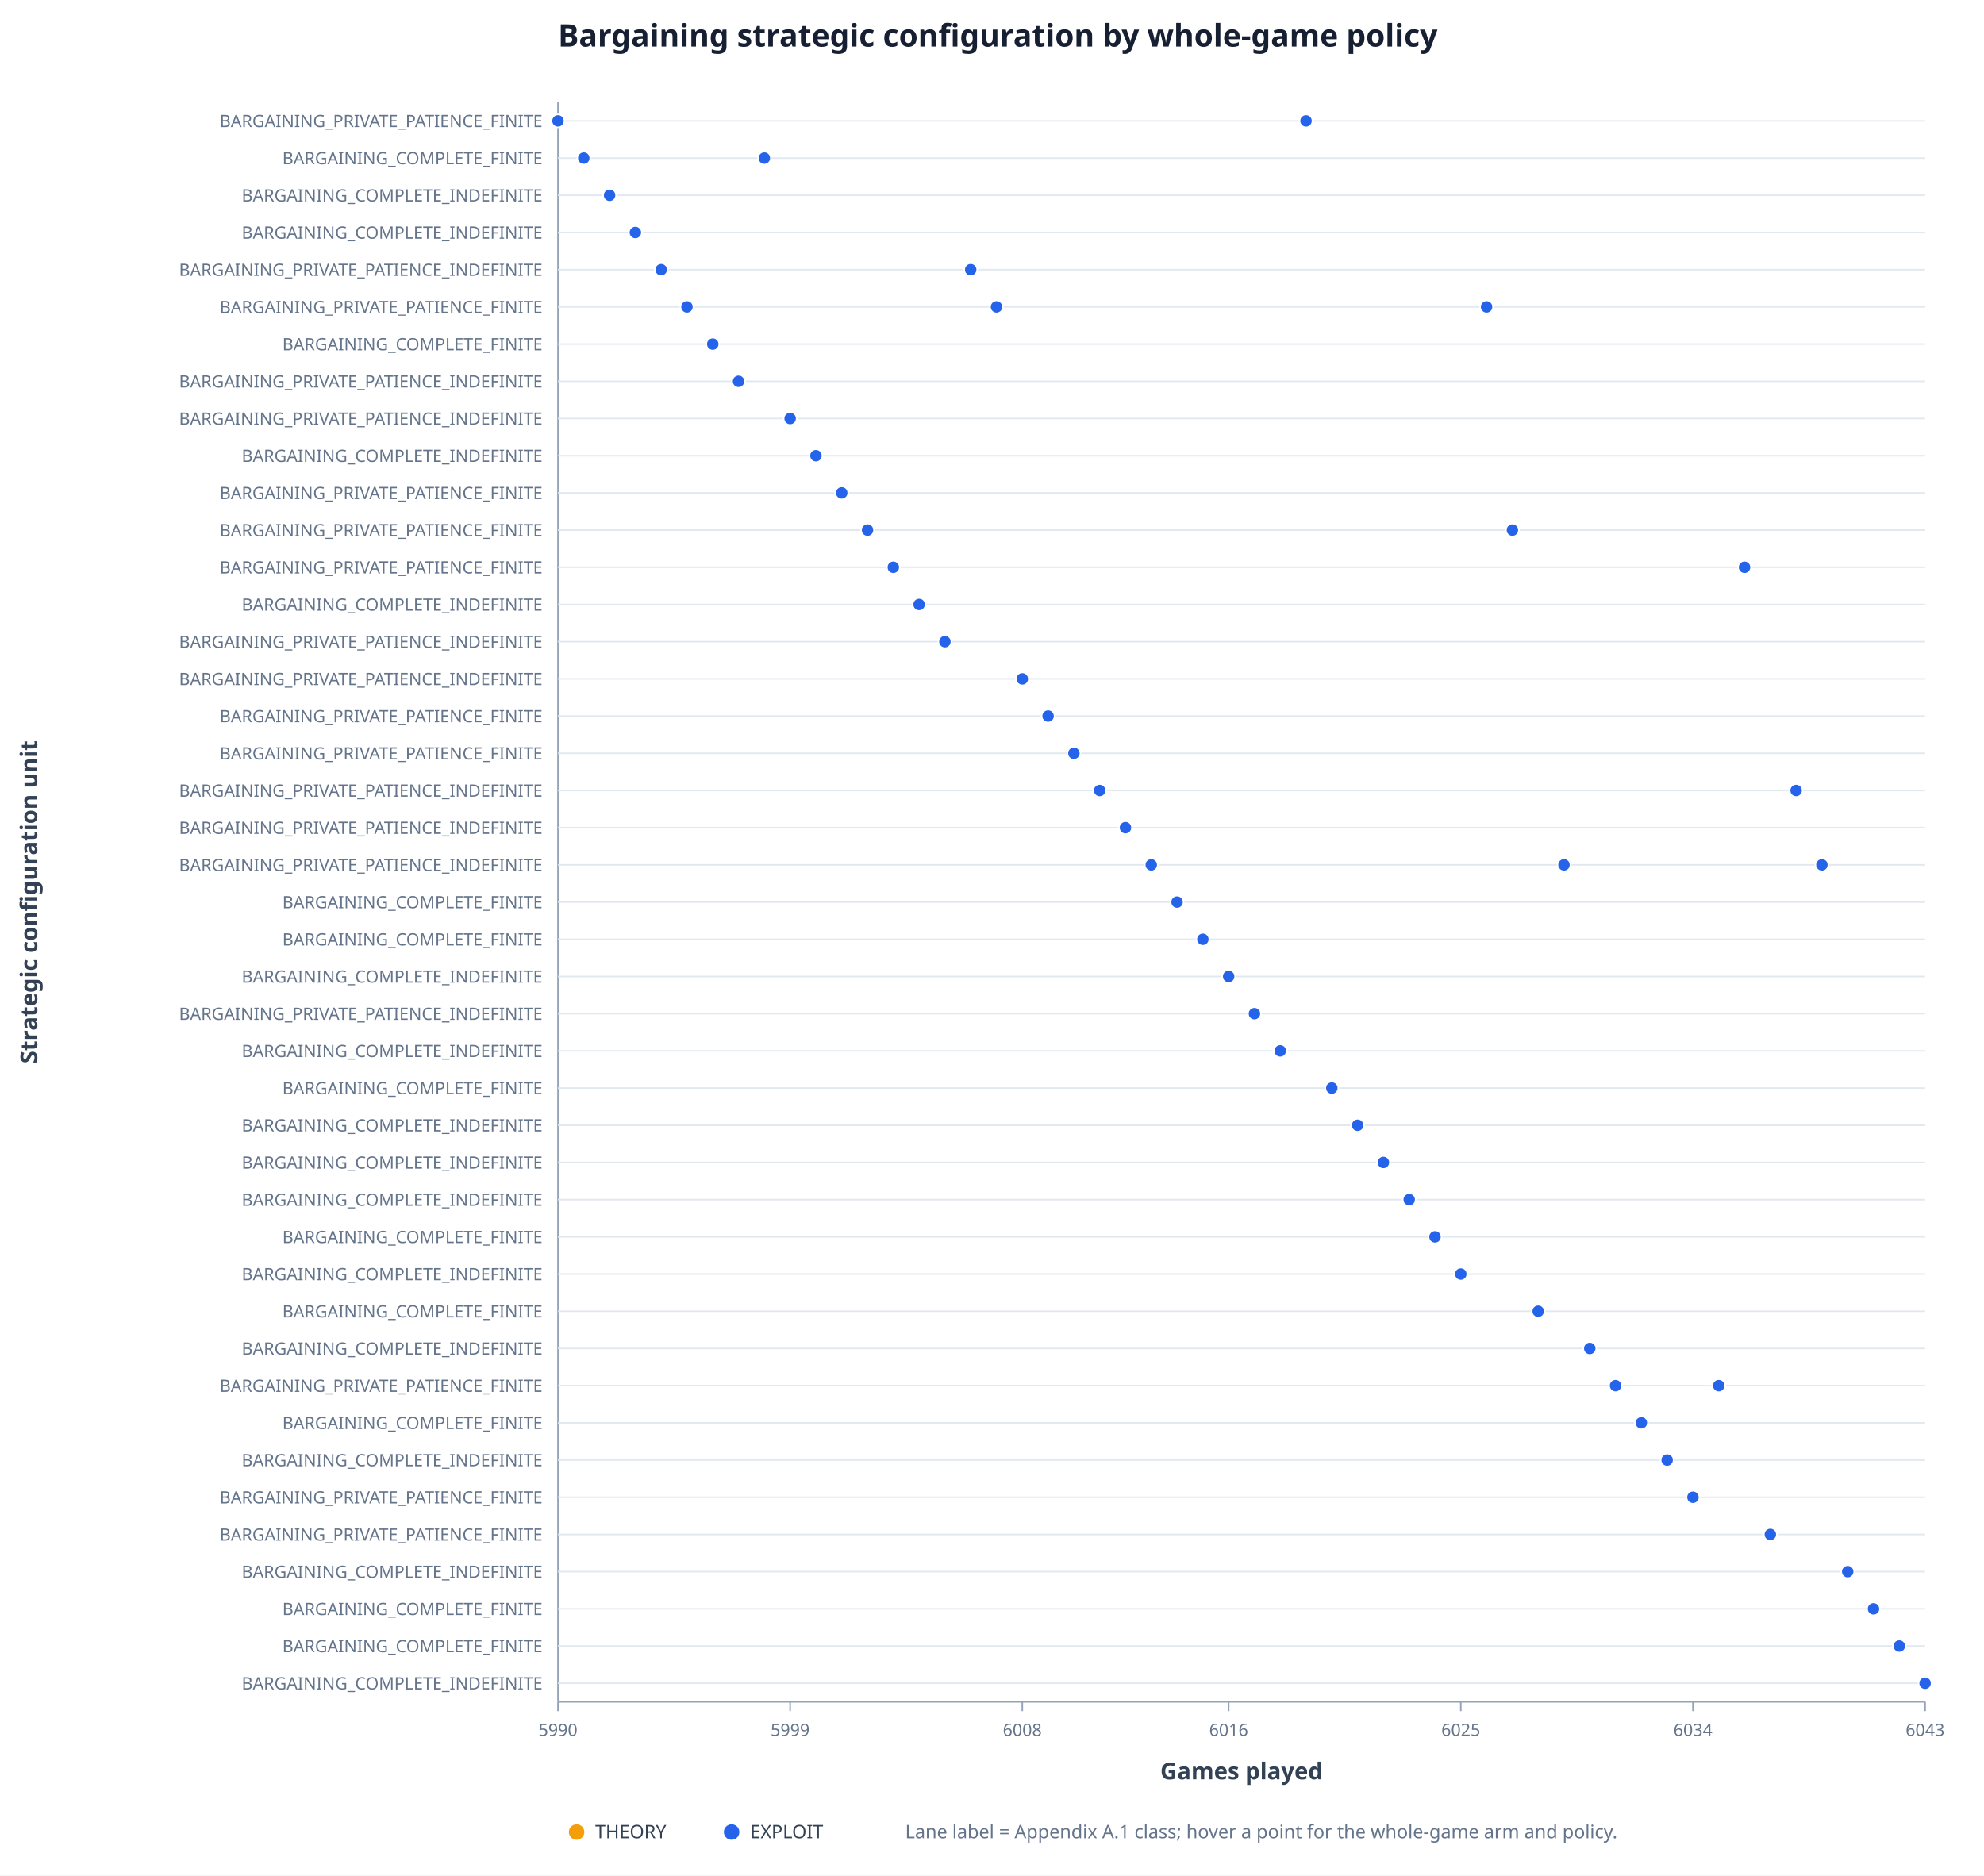
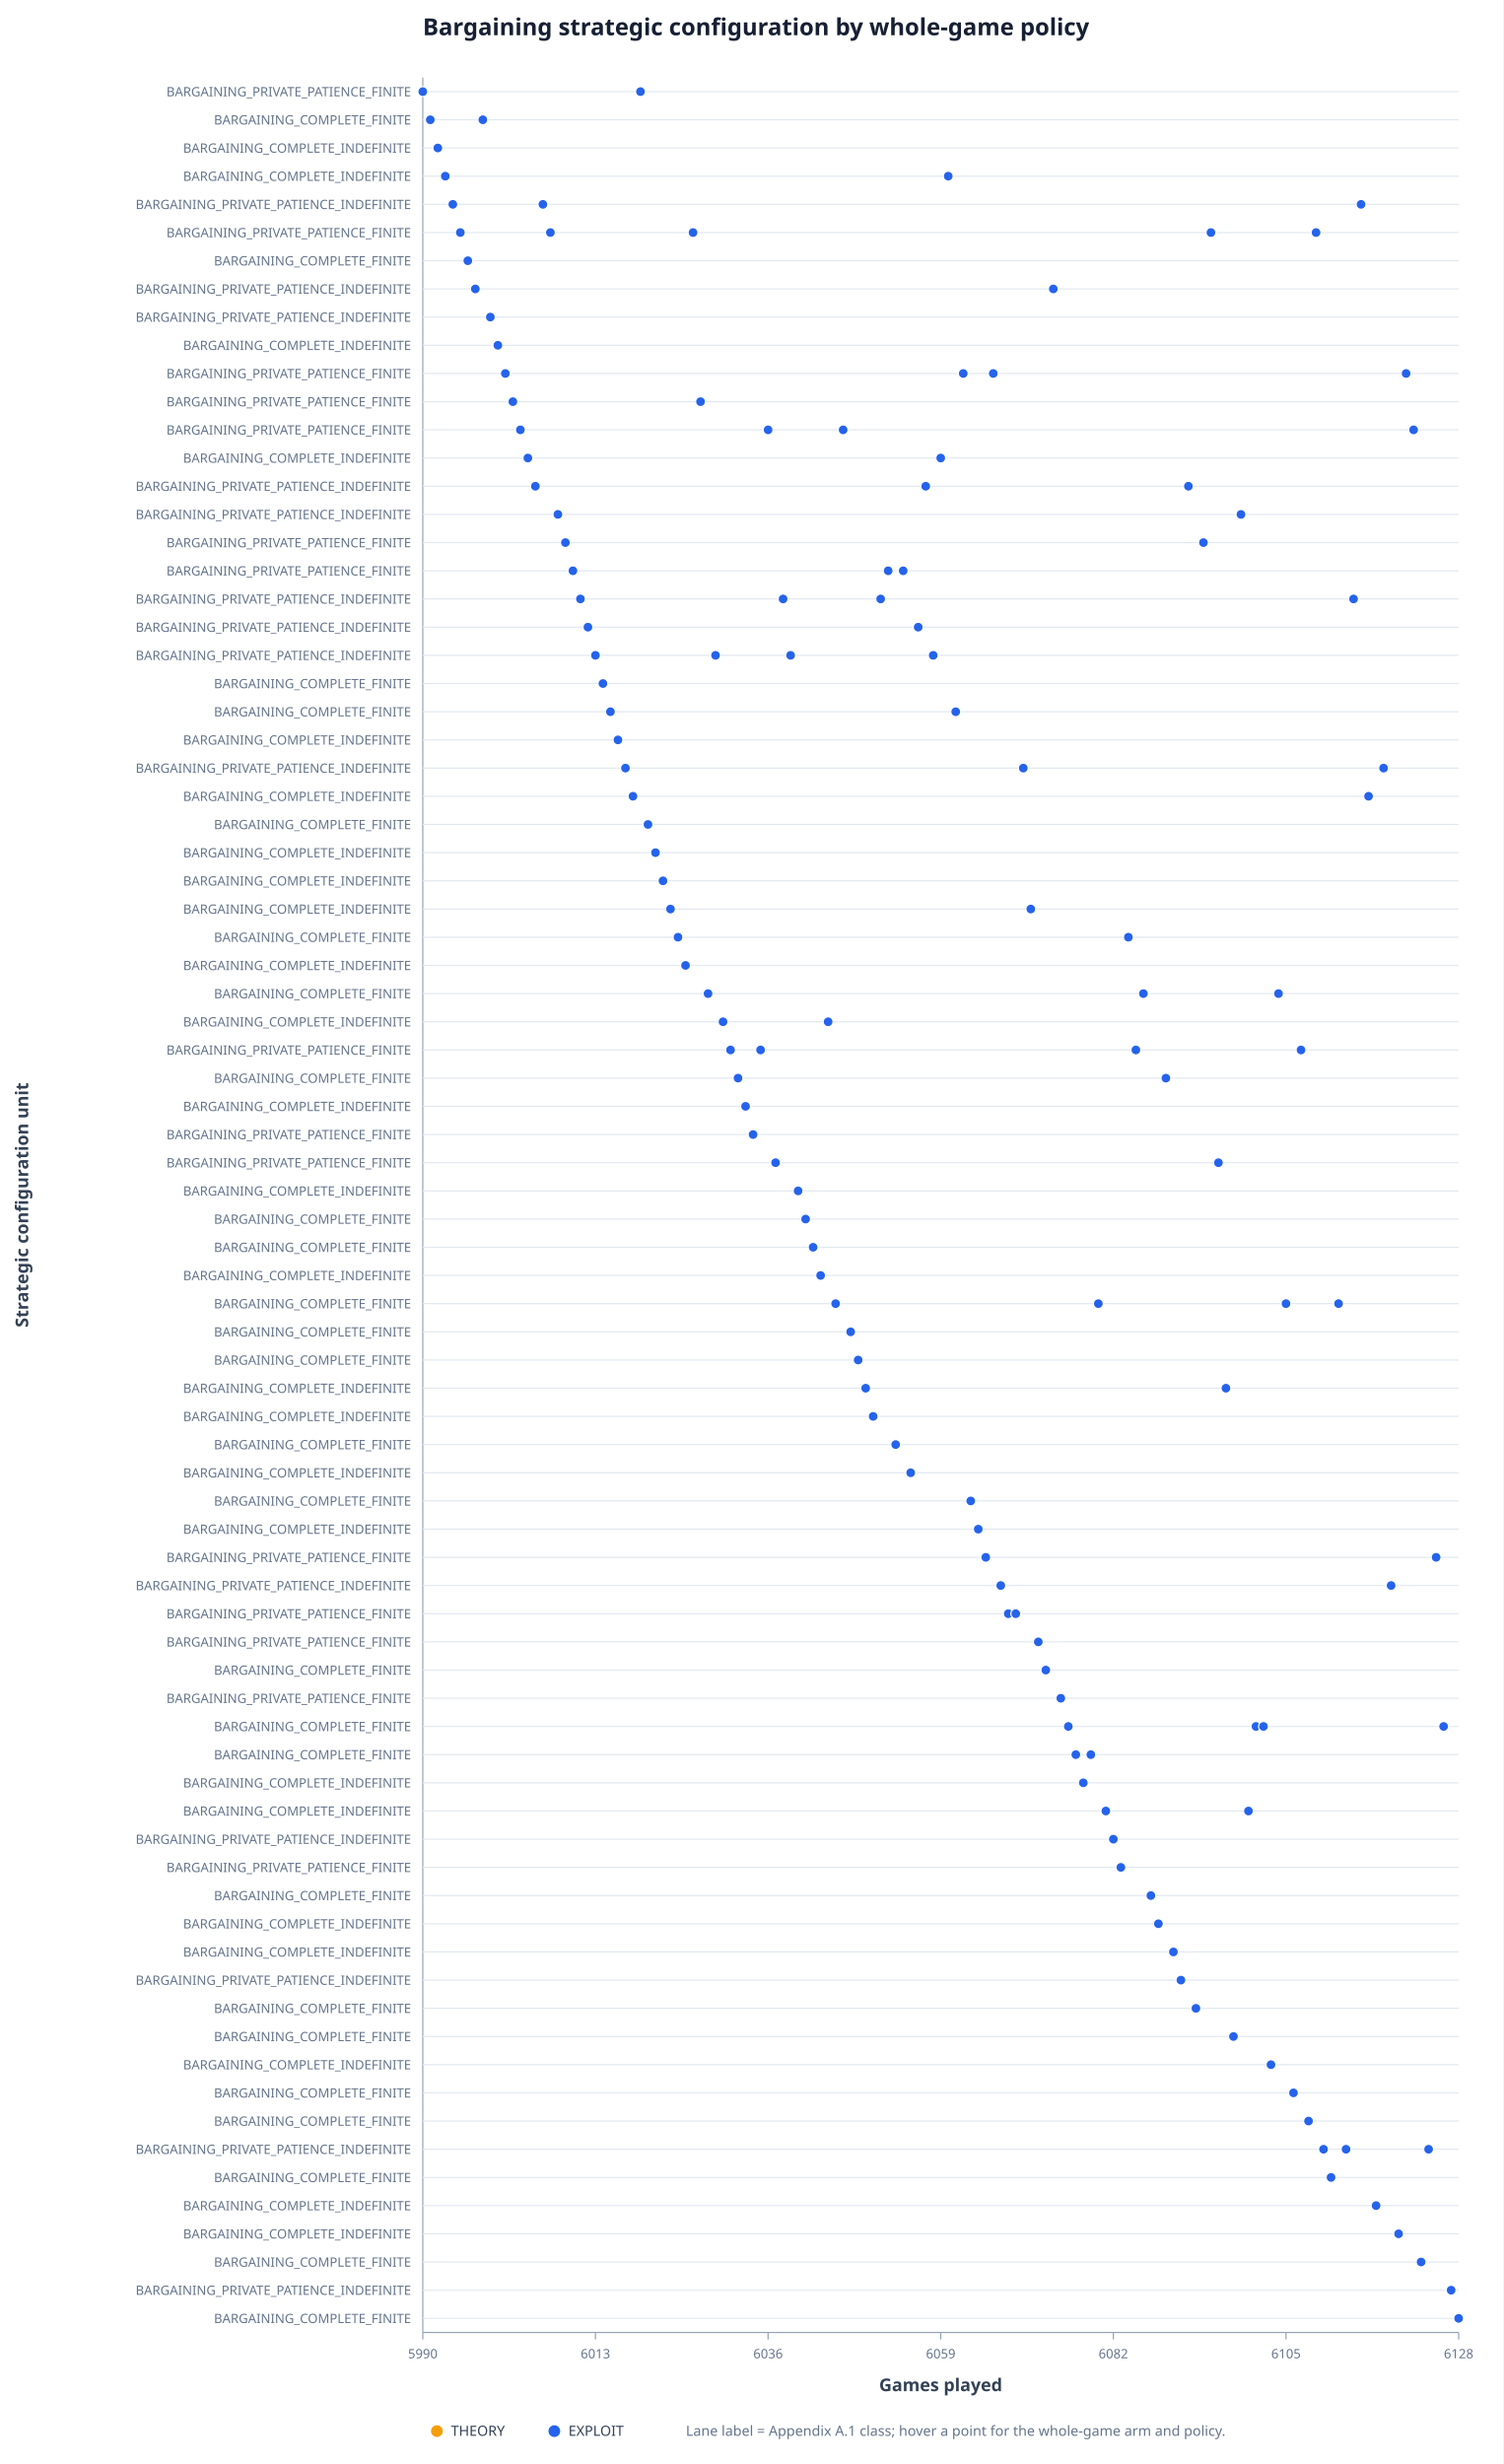
- <svg xmlns="http://www.w3.org/2000/svg" width="1280" height="1210" viewBox="0 0 1280 1210" role="img">
-   <rect width="1280" height="1210" fill="white" />
+ <svg xmlns="http://www.w3.org/2000/svg" width="1280" height="2098" viewBox="0 0 1280 2098" role="img">
+   <rect width="1280" height="2098" fill="white" />
  <text x="360.0" y="30" font-family="system-ui,sans-serif" font-size="20" font-weight="700" fill="#172033">Bargaining strategic configuration by whole-game policy</text>
-   <line x1="360.0" y1="1098.0" x2="1242.0" y2="1098.0" stroke="#94a3b8" />
-   <line x1="360.0" y1="66.0" x2="360.0" y2="1098.0" stroke="#94a3b8" />
-   <text x="801.0" y="1148" text-anchor="middle" font-family="system-ui,sans-serif" font-size="15" font-weight="650" fill="#334155">Games played</text>
-   <text x="24" y="582.0" transform="rotate(-90 24 582.0)" text-anchor="middle" font-family="system-ui,sans-serif" font-size="15" font-weight="650" fill="#334155">Strategic configuration unit</text>
+   <line x1="360.0" y1="1986.0" x2="1242.0" y2="1986.0" stroke="#94a3b8" />
+   <line x1="360.0" y1="66.0" x2="360.0" y2="1986.0" stroke="#94a3b8" />
+   <text x="801.0" y="2036" text-anchor="middle" font-family="system-ui,sans-serif" font-size="15" font-weight="650" fill="#334155">Games played</text>
+   <text x="24" y="1026.0" transform="rotate(-90 24 1026.0)" text-anchor="middle" font-family="system-ui,sans-serif" font-size="15" font-weight="650" fill="#334155">Strategic configuration unit</text>
  <line x1="360.0" y1="78.00" x2="1242.0" y2="78.00" stroke="#e2e8f0" />
  <text x="350.0" y="82.00" text-anchor="end" font-family="system-ui,sans-serif" font-size="11" fill="#64748b">BARGAINING_PRIVATE_PATIENCE_FINITE</text>
  <line x1="360.0" y1="102.00" x2="1242.0" y2="102.00" stroke="#e2e8f0" />
  <text x="350.0" y="106.00" text-anchor="end" font-family="system-ui,sans-serif" font-size="11" fill="#64748b">BARGAINING_COMPLETE_FINITE</text>
  <line x1="360.0" y1="126.00" x2="1242.0" y2="126.00" stroke="#e2e8f0" />
  <text x="350.0" y="130.00" text-anchor="end" font-family="system-ui,sans-serif" font-size="11" fill="#64748b">BARGAINING_COMPLETE_INDEFINITE</text>
  <line x1="360.0" y1="150.00" x2="1242.0" y2="150.00" stroke="#e2e8f0" />
  <text x="350.0" y="154.00" text-anchor="end" font-family="system-ui,sans-serif" font-size="11" fill="#64748b">BARGAINING_COMPLETE_INDEFINITE</text>
  <line x1="360.0" y1="174.00" x2="1242.0" y2="174.00" stroke="#e2e8f0" />
  <text x="350.0" y="178.00" text-anchor="end" font-family="system-ui,sans-serif" font-size="11" fill="#64748b">BARGAINING_PRIVATE_PATIENCE_INDEFINITE</text>
  <line x1="360.0" y1="198.00" x2="1242.0" y2="198.00" stroke="#e2e8f0" />
  <text x="350.0" y="202.00" text-anchor="end" font-family="system-ui,sans-serif" font-size="11" fill="#64748b">BARGAINING_PRIVATE_PATIENCE_FINITE</text>
  <line x1="360.0" y1="222.00" x2="1242.0" y2="222.00" stroke="#e2e8f0" />
  <text x="350.0" y="226.00" text-anchor="end" font-family="system-ui,sans-serif" font-size="11" fill="#64748b">BARGAINING_COMPLETE_FINITE</text>
  <line x1="360.0" y1="246.00" x2="1242.0" y2="246.00" stroke="#e2e8f0" />
  <text x="350.0" y="250.00" text-anchor="end" font-family="system-ui,sans-serif" font-size="11" fill="#64748b">BARGAINING_PRIVATE_PATIENCE_INDEFINITE</text>
  <line x1="360.0" y1="270.00" x2="1242.0" y2="270.00" stroke="#e2e8f0" />
  <text x="350.0" y="274.00" text-anchor="end" font-family="system-ui,sans-serif" font-size="11" fill="#64748b">BARGAINING_PRIVATE_PATIENCE_INDEFINITE</text>
  <line x1="360.0" y1="294.00" x2="1242.0" y2="294.00" stroke="#e2e8f0" />
  <text x="350.0" y="298.00" text-anchor="end" font-family="system-ui,sans-serif" font-size="11" fill="#64748b">BARGAINING_COMPLETE_INDEFINITE</text>
  <line x1="360.0" y1="318.00" x2="1242.0" y2="318.00" stroke="#e2e8f0" />
  <text x="350.0" y="322.00" text-anchor="end" font-family="system-ui,sans-serif" font-size="11" fill="#64748b">BARGAINING_PRIVATE_PATIENCE_FINITE</text>
  <line x1="360.0" y1="342.00" x2="1242.0" y2="342.00" stroke="#e2e8f0" />
  <text x="350.0" y="346.00" text-anchor="end" font-family="system-ui,sans-serif" font-size="11" fill="#64748b">BARGAINING_PRIVATE_PATIENCE_FINITE</text>
  <line x1="360.0" y1="366.00" x2="1242.0" y2="366.00" stroke="#e2e8f0" />
  <text x="350.0" y="370.00" text-anchor="end" font-family="system-ui,sans-serif" font-size="11" fill="#64748b">BARGAINING_PRIVATE_PATIENCE_FINITE</text>
  <line x1="360.0" y1="390.00" x2="1242.0" y2="390.00" stroke="#e2e8f0" />
  <text x="350.0" y="394.00" text-anchor="end" font-family="system-ui,sans-serif" font-size="11" fill="#64748b">BARGAINING_COMPLETE_INDEFINITE</text>
  <line x1="360.0" y1="414.00" x2="1242.0" y2="414.00" stroke="#e2e8f0" />
  <text x="350.0" y="418.00" text-anchor="end" font-family="system-ui,sans-serif" font-size="11" fill="#64748b">BARGAINING_PRIVATE_PATIENCE_INDEFINITE</text>
  <line x1="360.0" y1="438.00" x2="1242.0" y2="438.00" stroke="#e2e8f0" />
  <text x="350.0" y="442.00" text-anchor="end" font-family="system-ui,sans-serif" font-size="11" fill="#64748b">BARGAINING_PRIVATE_PATIENCE_INDEFINITE</text>
  <line x1="360.0" y1="462.00" x2="1242.0" y2="462.00" stroke="#e2e8f0" />
  <text x="350.0" y="466.00" text-anchor="end" font-family="system-ui,sans-serif" font-size="11" fill="#64748b">BARGAINING_PRIVATE_PATIENCE_FINITE</text>
  <line x1="360.0" y1="486.00" x2="1242.0" y2="486.00" stroke="#e2e8f0" />
  <text x="350.0" y="490.00" text-anchor="end" font-family="system-ui,sans-serif" font-size="11" fill="#64748b">BARGAINING_PRIVATE_PATIENCE_FINITE</text>
  <line x1="360.0" y1="510.00" x2="1242.0" y2="510.00" stroke="#e2e8f0" />
  <text x="350.0" y="514.00" text-anchor="end" font-family="system-ui,sans-serif" font-size="11" fill="#64748b">BARGAINING_PRIVATE_PATIENCE_INDEFINITE</text>
  <line x1="360.0" y1="534.00" x2="1242.0" y2="534.00" stroke="#e2e8f0" />
  <text x="350.0" y="538.00" text-anchor="end" font-family="system-ui,sans-serif" font-size="11" fill="#64748b">BARGAINING_PRIVATE_PATIENCE_INDEFINITE</text>
  <line x1="360.0" y1="558.00" x2="1242.0" y2="558.00" stroke="#e2e8f0" />
  <text x="350.0" y="562.00" text-anchor="end" font-family="system-ui,sans-serif" font-size="11" fill="#64748b">BARGAINING_PRIVATE_PATIENCE_INDEFINITE</text>
  <line x1="360.0" y1="582.00" x2="1242.0" y2="582.00" stroke="#e2e8f0" />
  <text x="350.0" y="586.00" text-anchor="end" font-family="system-ui,sans-serif" font-size="11" fill="#64748b">BARGAINING_COMPLETE_FINITE</text>
  <line x1="360.0" y1="606.00" x2="1242.0" y2="606.00" stroke="#e2e8f0" />
  <text x="350.0" y="610.00" text-anchor="end" font-family="system-ui,sans-serif" font-size="11" fill="#64748b">BARGAINING_COMPLETE_FINITE</text>
  <line x1="360.0" y1="630.00" x2="1242.0" y2="630.00" stroke="#e2e8f0" />
  <text x="350.0" y="634.00" text-anchor="end" font-family="system-ui,sans-serif" font-size="11" fill="#64748b">BARGAINING_COMPLETE_INDEFINITE</text>
  <line x1="360.0" y1="654.00" x2="1242.0" y2="654.00" stroke="#e2e8f0" />
  <text x="350.0" y="658.00" text-anchor="end" font-family="system-ui,sans-serif" font-size="11" fill="#64748b">BARGAINING_PRIVATE_PATIENCE_INDEFINITE</text>
  <line x1="360.0" y1="678.00" x2="1242.0" y2="678.00" stroke="#e2e8f0" />
  <text x="350.0" y="682.00" text-anchor="end" font-family="system-ui,sans-serif" font-size="11" fill="#64748b">BARGAINING_COMPLETE_INDEFINITE</text>
  <line x1="360.0" y1="702.00" x2="1242.0" y2="702.00" stroke="#e2e8f0" />
  <text x="350.0" y="706.00" text-anchor="end" font-family="system-ui,sans-serif" font-size="11" fill="#64748b">BARGAINING_COMPLETE_FINITE</text>
  <line x1="360.0" y1="726.00" x2="1242.0" y2="726.00" stroke="#e2e8f0" />
  <text x="350.0" y="730.00" text-anchor="end" font-family="system-ui,sans-serif" font-size="11" fill="#64748b">BARGAINING_COMPLETE_INDEFINITE</text>
  <line x1="360.0" y1="750.00" x2="1242.0" y2="750.00" stroke="#e2e8f0" />
  <text x="350.0" y="754.00" text-anchor="end" font-family="system-ui,sans-serif" font-size="11" fill="#64748b">BARGAINING_COMPLETE_INDEFINITE</text>
  <line x1="360.0" y1="774.00" x2="1242.0" y2="774.00" stroke="#e2e8f0" />
  <text x="350.0" y="778.00" text-anchor="end" font-family="system-ui,sans-serif" font-size="11" fill="#64748b">BARGAINING_COMPLETE_INDEFINITE</text>
  <line x1="360.0" y1="798.00" x2="1242.0" y2="798.00" stroke="#e2e8f0" />
  <text x="350.0" y="802.00" text-anchor="end" font-family="system-ui,sans-serif" font-size="11" fill="#64748b">BARGAINING_COMPLETE_FINITE</text>
  <line x1="360.0" y1="822.00" x2="1242.0" y2="822.00" stroke="#e2e8f0" />
  <text x="350.0" y="826.00" text-anchor="end" font-family="system-ui,sans-serif" font-size="11" fill="#64748b">BARGAINING_COMPLETE_INDEFINITE</text>
  <line x1="360.0" y1="846.00" x2="1242.0" y2="846.00" stroke="#e2e8f0" />
  <text x="350.0" y="850.00" text-anchor="end" font-family="system-ui,sans-serif" font-size="11" fill="#64748b">BARGAINING_COMPLETE_FINITE</text>
  <line x1="360.0" y1="870.00" x2="1242.0" y2="870.00" stroke="#e2e8f0" />
  <text x="350.0" y="874.00" text-anchor="end" font-family="system-ui,sans-serif" font-size="11" fill="#64748b">BARGAINING_COMPLETE_INDEFINITE</text>
  <line x1="360.0" y1="894.00" x2="1242.0" y2="894.00" stroke="#e2e8f0" />
  <text x="350.0" y="898.00" text-anchor="end" font-family="system-ui,sans-serif" font-size="11" fill="#64748b">BARGAINING_PRIVATE_PATIENCE_FINITE</text>
  <line x1="360.0" y1="918.00" x2="1242.0" y2="918.00" stroke="#e2e8f0" />
  <text x="350.0" y="922.00" text-anchor="end" font-family="system-ui,sans-serif" font-size="11" fill="#64748b">BARGAINING_COMPLETE_FINITE</text>
  <line x1="360.0" y1="942.00" x2="1242.0" y2="942.00" stroke="#e2e8f0" />
  <text x="350.0" y="946.00" text-anchor="end" font-family="system-ui,sans-serif" font-size="11" fill="#64748b">BARGAINING_COMPLETE_INDEFINITE</text>
  <line x1="360.0" y1="966.00" x2="1242.0" y2="966.00" stroke="#e2e8f0" />
  <text x="350.0" y="970.00" text-anchor="end" font-family="system-ui,sans-serif" font-size="11" fill="#64748b">BARGAINING_PRIVATE_PATIENCE_FINITE</text>
  <line x1="360.0" y1="990.00" x2="1242.0" y2="990.00" stroke="#e2e8f0" />
  <text x="350.0" y="994.00" text-anchor="end" font-family="system-ui,sans-serif" font-size="11" fill="#64748b">BARGAINING_PRIVATE_PATIENCE_FINITE</text>
  <line x1="360.0" y1="1014.00" x2="1242.0" y2="1014.00" stroke="#e2e8f0" />
  <text x="350.0" y="1018.00" text-anchor="end" font-family="system-ui,sans-serif" font-size="11" fill="#64748b">BARGAINING_COMPLETE_INDEFINITE</text>
  <line x1="360.0" y1="1038.00" x2="1242.0" y2="1038.00" stroke="#e2e8f0" />
  <text x="350.0" y="1042.00" text-anchor="end" font-family="system-ui,sans-serif" font-size="11" fill="#64748b">BARGAINING_COMPLETE_FINITE</text>
  <line x1="360.0" y1="1062.00" x2="1242.0" y2="1062.00" stroke="#e2e8f0" />
  <text x="350.0" y="1066.00" text-anchor="end" font-family="system-ui,sans-serif" font-size="11" fill="#64748b">BARGAINING_COMPLETE_FINITE</text>
  <line x1="360.0" y1="1086.00" x2="1242.0" y2="1086.00" stroke="#e2e8f0" />
  <text x="350.0" y="1090.00" text-anchor="end" font-family="system-ui,sans-serif" font-size="11" fill="#64748b">BARGAINING_COMPLETE_INDEFINITE</text>
-   <line x1="360.00" y1="1098.0" x2="360.00" y2="1104.0" stroke="#94a3b8" />
-   <text x="360.00" y="1120.0" text-anchor="middle" font-family="system-ui,sans-serif" font-size="11" fill="#64748b">5990</text>
-   <line x1="509.77" y1="1098.0" x2="509.77" y2="1104.0" stroke="#94a3b8" />
-   <text x="509.77" y="1120.0" text-anchor="middle" font-family="system-ui,sans-serif" font-size="11" fill="#64748b">5999</text>
-   <line x1="659.55" y1="1098.0" x2="659.55" y2="1104.0" stroke="#94a3b8" />
-   <text x="659.55" y="1120.0" text-anchor="middle" font-family="system-ui,sans-serif" font-size="11" fill="#64748b">6008</text>
-   <line x1="792.68" y1="1098.0" x2="792.68" y2="1104.0" stroke="#94a3b8" />
-   <text x="792.68" y="1120.0" text-anchor="middle" font-family="system-ui,sans-serif" font-size="11" fill="#64748b">6016</text>
-   <line x1="942.45" y1="1098.0" x2="942.45" y2="1104.0" stroke="#94a3b8" />
-   <text x="942.45" y="1120.0" text-anchor="middle" font-family="system-ui,sans-serif" font-size="11" fill="#64748b">6025</text>
-   <line x1="1092.23" y1="1098.0" x2="1092.23" y2="1104.0" stroke="#94a3b8" />
-   <text x="1092.23" y="1120.0" text-anchor="middle" font-family="system-ui,sans-serif" font-size="11" fill="#64748b">6034</text>
-   <line x1="1242.00" y1="1098.0" x2="1242.00" y2="1104.0" stroke="#94a3b8" />
-   <text x="1242.00" y="1120.0" text-anchor="middle" font-family="system-ui,sans-serif" font-size="11" fill="#64748b">6043</text>
+   <line x1="360.0" y1="1110.00" x2="1242.0" y2="1110.00" stroke="#e2e8f0" />
+   <text x="350.0" y="1114.00" text-anchor="end" font-family="system-ui,sans-serif" font-size="11" fill="#64748b">BARGAINING_COMPLETE_FINITE</text>
+   <line x1="360.0" y1="1134.00" x2="1242.0" y2="1134.00" stroke="#e2e8f0" />
+   <text x="350.0" y="1138.00" text-anchor="end" font-family="system-ui,sans-serif" font-size="11" fill="#64748b">BARGAINING_COMPLETE_FINITE</text>
+   <line x1="360.0" y1="1158.00" x2="1242.0" y2="1158.00" stroke="#e2e8f0" />
+   <text x="350.0" y="1162.00" text-anchor="end" font-family="system-ui,sans-serif" font-size="11" fill="#64748b">BARGAINING_COMPLETE_FINITE</text>
+   <line x1="360.0" y1="1182.00" x2="1242.0" y2="1182.00" stroke="#e2e8f0" />
+   <text x="350.0" y="1186.00" text-anchor="end" font-family="system-ui,sans-serif" font-size="11" fill="#64748b">BARGAINING_COMPLETE_INDEFINITE</text>
+   <line x1="360.0" y1="1206.00" x2="1242.0" y2="1206.00" stroke="#e2e8f0" />
+   <text x="350.0" y="1210.00" text-anchor="end" font-family="system-ui,sans-serif" font-size="11" fill="#64748b">BARGAINING_COMPLETE_INDEFINITE</text>
+   <line x1="360.0" y1="1230.00" x2="1242.0" y2="1230.00" stroke="#e2e8f0" />
+   <text x="350.0" y="1234.00" text-anchor="end" font-family="system-ui,sans-serif" font-size="11" fill="#64748b">BARGAINING_COMPLETE_FINITE</text>
+   <line x1="360.0" y1="1254.00" x2="1242.0" y2="1254.00" stroke="#e2e8f0" />
+   <text x="350.0" y="1258.00" text-anchor="end" font-family="system-ui,sans-serif" font-size="11" fill="#64748b">BARGAINING_COMPLETE_INDEFINITE</text>
+   <line x1="360.0" y1="1278.00" x2="1242.0" y2="1278.00" stroke="#e2e8f0" />
+   <text x="350.0" y="1282.00" text-anchor="end" font-family="system-ui,sans-serif" font-size="11" fill="#64748b">BARGAINING_COMPLETE_FINITE</text>
+   <line x1="360.0" y1="1302.00" x2="1242.0" y2="1302.00" stroke="#e2e8f0" />
+   <text x="350.0" y="1306.00" text-anchor="end" font-family="system-ui,sans-serif" font-size="11" fill="#64748b">BARGAINING_COMPLETE_INDEFINITE</text>
+   <line x1="360.0" y1="1326.00" x2="1242.0" y2="1326.00" stroke="#e2e8f0" />
+   <text x="350.0" y="1330.00" text-anchor="end" font-family="system-ui,sans-serif" font-size="11" fill="#64748b">BARGAINING_PRIVATE_PATIENCE_FINITE</text>
+   <line x1="360.0" y1="1350.00" x2="1242.0" y2="1350.00" stroke="#e2e8f0" />
+   <text x="350.0" y="1354.00" text-anchor="end" font-family="system-ui,sans-serif" font-size="11" fill="#64748b">BARGAINING_PRIVATE_PATIENCE_INDEFINITE</text>
+   <line x1="360.0" y1="1374.00" x2="1242.0" y2="1374.00" stroke="#e2e8f0" />
+   <text x="350.0" y="1378.00" text-anchor="end" font-family="system-ui,sans-serif" font-size="11" fill="#64748b">BARGAINING_PRIVATE_PATIENCE_FINITE</text>
+   <line x1="360.0" y1="1398.00" x2="1242.0" y2="1398.00" stroke="#e2e8f0" />
+   <text x="350.0" y="1402.00" text-anchor="end" font-family="system-ui,sans-serif" font-size="11" fill="#64748b">BARGAINING_PRIVATE_PATIENCE_FINITE</text>
+   <line x1="360.0" y1="1422.00" x2="1242.0" y2="1422.00" stroke="#e2e8f0" />
+   <text x="350.0" y="1426.00" text-anchor="end" font-family="system-ui,sans-serif" font-size="11" fill="#64748b">BARGAINING_COMPLETE_FINITE</text>
+   <line x1="360.0" y1="1446.00" x2="1242.0" y2="1446.00" stroke="#e2e8f0" />
+   <text x="350.0" y="1450.00" text-anchor="end" font-family="system-ui,sans-serif" font-size="11" fill="#64748b">BARGAINING_PRIVATE_PATIENCE_FINITE</text>
+   <line x1="360.0" y1="1470.00" x2="1242.0" y2="1470.00" stroke="#e2e8f0" />
+   <text x="350.0" y="1474.00" text-anchor="end" font-family="system-ui,sans-serif" font-size="11" fill="#64748b">BARGAINING_COMPLETE_FINITE</text>
+   <line x1="360.0" y1="1494.00" x2="1242.0" y2="1494.00" stroke="#e2e8f0" />
+   <text x="350.0" y="1498.00" text-anchor="end" font-family="system-ui,sans-serif" font-size="11" fill="#64748b">BARGAINING_COMPLETE_FINITE</text>
+   <line x1="360.0" y1="1518.00" x2="1242.0" y2="1518.00" stroke="#e2e8f0" />
+   <text x="350.0" y="1522.00" text-anchor="end" font-family="system-ui,sans-serif" font-size="11" fill="#64748b">BARGAINING_COMPLETE_INDEFINITE</text>
+   <line x1="360.0" y1="1542.00" x2="1242.0" y2="1542.00" stroke="#e2e8f0" />
+   <text x="350.0" y="1546.00" text-anchor="end" font-family="system-ui,sans-serif" font-size="11" fill="#64748b">BARGAINING_COMPLETE_INDEFINITE</text>
+   <line x1="360.0" y1="1566.00" x2="1242.0" y2="1566.00" stroke="#e2e8f0" />
+   <text x="350.0" y="1570.00" text-anchor="end" font-family="system-ui,sans-serif" font-size="11" fill="#64748b">BARGAINING_PRIVATE_PATIENCE_INDEFINITE</text>
+   <line x1="360.0" y1="1590.00" x2="1242.0" y2="1590.00" stroke="#e2e8f0" />
+   <text x="350.0" y="1594.00" text-anchor="end" font-family="system-ui,sans-serif" font-size="11" fill="#64748b">BARGAINING_PRIVATE_PATIENCE_FINITE</text>
+   <line x1="360.0" y1="1614.00" x2="1242.0" y2="1614.00" stroke="#e2e8f0" />
+   <text x="350.0" y="1618.00" text-anchor="end" font-family="system-ui,sans-serif" font-size="11" fill="#64748b">BARGAINING_COMPLETE_FINITE</text>
+   <line x1="360.0" y1="1638.00" x2="1242.0" y2="1638.00" stroke="#e2e8f0" />
+   <text x="350.0" y="1642.00" text-anchor="end" font-family="system-ui,sans-serif" font-size="11" fill="#64748b">BARGAINING_COMPLETE_INDEFINITE</text>
+   <line x1="360.0" y1="1662.00" x2="1242.0" y2="1662.00" stroke="#e2e8f0" />
+   <text x="350.0" y="1666.00" text-anchor="end" font-family="system-ui,sans-serif" font-size="11" fill="#64748b">BARGAINING_COMPLETE_INDEFINITE</text>
+   <line x1="360.0" y1="1686.00" x2="1242.0" y2="1686.00" stroke="#e2e8f0" />
+   <text x="350.0" y="1690.00" text-anchor="end" font-family="system-ui,sans-serif" font-size="11" fill="#64748b">BARGAINING_PRIVATE_PATIENCE_INDEFINITE</text>
+   <line x1="360.0" y1="1710.00" x2="1242.0" y2="1710.00" stroke="#e2e8f0" />
+   <text x="350.0" y="1714.00" text-anchor="end" font-family="system-ui,sans-serif" font-size="11" fill="#64748b">BARGAINING_COMPLETE_FINITE</text>
+   <line x1="360.0" y1="1734.00" x2="1242.0" y2="1734.00" stroke="#e2e8f0" />
+   <text x="350.0" y="1738.00" text-anchor="end" font-family="system-ui,sans-serif" font-size="11" fill="#64748b">BARGAINING_COMPLETE_FINITE</text>
+   <line x1="360.0" y1="1758.00" x2="1242.0" y2="1758.00" stroke="#e2e8f0" />
+   <text x="350.0" y="1762.00" text-anchor="end" font-family="system-ui,sans-serif" font-size="11" fill="#64748b">BARGAINING_COMPLETE_INDEFINITE</text>
+   <line x1="360.0" y1="1782.00" x2="1242.0" y2="1782.00" stroke="#e2e8f0" />
+   <text x="350.0" y="1786.00" text-anchor="end" font-family="system-ui,sans-serif" font-size="11" fill="#64748b">BARGAINING_COMPLETE_FINITE</text>
+   <line x1="360.0" y1="1806.00" x2="1242.0" y2="1806.00" stroke="#e2e8f0" />
+   <text x="350.0" y="1810.00" text-anchor="end" font-family="system-ui,sans-serif" font-size="11" fill="#64748b">BARGAINING_COMPLETE_FINITE</text>
+   <line x1="360.0" y1="1830.00" x2="1242.0" y2="1830.00" stroke="#e2e8f0" />
+   <text x="350.0" y="1834.00" text-anchor="end" font-family="system-ui,sans-serif" font-size="11" fill="#64748b">BARGAINING_PRIVATE_PATIENCE_INDEFINITE</text>
+   <line x1="360.0" y1="1854.00" x2="1242.0" y2="1854.00" stroke="#e2e8f0" />
+   <text x="350.0" y="1858.00" text-anchor="end" font-family="system-ui,sans-serif" font-size="11" fill="#64748b">BARGAINING_COMPLETE_FINITE</text>
+   <line x1="360.0" y1="1878.00" x2="1242.0" y2="1878.00" stroke="#e2e8f0" />
+   <text x="350.0" y="1882.00" text-anchor="end" font-family="system-ui,sans-serif" font-size="11" fill="#64748b">BARGAINING_COMPLETE_INDEFINITE</text>
+   <line x1="360.0" y1="1902.00" x2="1242.0" y2="1902.00" stroke="#e2e8f0" />
+   <text x="350.0" y="1906.00" text-anchor="end" font-family="system-ui,sans-serif" font-size="11" fill="#64748b">BARGAINING_COMPLETE_INDEFINITE</text>
+   <line x1="360.0" y1="1926.00" x2="1242.0" y2="1926.00" stroke="#e2e8f0" />
+   <text x="350.0" y="1930.00" text-anchor="end" font-family="system-ui,sans-serif" font-size="11" fill="#64748b">BARGAINING_COMPLETE_FINITE</text>
+   <line x1="360.0" y1="1950.00" x2="1242.0" y2="1950.00" stroke="#e2e8f0" />
+   <text x="350.0" y="1954.00" text-anchor="end" font-family="system-ui,sans-serif" font-size="11" fill="#64748b">BARGAINING_PRIVATE_PATIENCE_INDEFINITE</text>
+   <line x1="360.0" y1="1974.00" x2="1242.0" y2="1974.00" stroke="#e2e8f0" />
+   <text x="350.0" y="1978.00" text-anchor="end" font-family="system-ui,sans-serif" font-size="11" fill="#64748b">BARGAINING_COMPLETE_FINITE</text>
+   <line x1="360.00" y1="1986.0" x2="360.00" y2="1992.0" stroke="#94a3b8" />
+   <text x="360.00" y="2008.0" text-anchor="middle" font-family="system-ui,sans-serif" font-size="11" fill="#64748b">5990</text>
+   <line x1="507.00" y1="1986.0" x2="507.00" y2="1992.0" stroke="#94a3b8" />
+   <text x="507.00" y="2008.0" text-anchor="middle" font-family="system-ui,sans-serif" font-size="11" fill="#64748b">6013</text>
+   <line x1="654.00" y1="1986.0" x2="654.00" y2="1992.0" stroke="#94a3b8" />
+   <text x="654.00" y="2008.0" text-anchor="middle" font-family="system-ui,sans-serif" font-size="11" fill="#64748b">6036</text>
+   <line x1="801.00" y1="1986.0" x2="801.00" y2="1992.0" stroke="#94a3b8" />
+   <text x="801.00" y="2008.0" text-anchor="middle" font-family="system-ui,sans-serif" font-size="11" fill="#64748b">6059</text>
+   <line x1="948.00" y1="1986.0" x2="948.00" y2="1992.0" stroke="#94a3b8" />
+   <text x="948.00" y="2008.0" text-anchor="middle" font-family="system-ui,sans-serif" font-size="11" fill="#64748b">6082</text>
+   <line x1="1095.00" y1="1986.0" x2="1095.00" y2="1992.0" stroke="#94a3b8" />
+   <text x="1095.00" y="2008.0" text-anchor="middle" font-family="system-ui,sans-serif" font-size="11" fill="#64748b">6105</text>
+   <line x1="1242.00" y1="1986.0" x2="1242.00" y2="1992.0" stroke="#94a3b8" />
+   <text x="1242.00" y="2008.0" text-anchor="middle" font-family="system-ui,sans-serif" font-size="11" fill="#64748b">6128</text>
  <circle cx="360.00" cy="78.00" r="4.2" fill="#2563eb" stroke="white" stroke-width="1" />
-   <circle cx="376.64" cy="102.00" r="4.2" fill="#2563eb" stroke="white" stroke-width="1" />
-   <circle cx="393.28" cy="126.00" r="4.2" fill="#2563eb" stroke="white" stroke-width="1" />
-   <circle cx="409.92" cy="150.00" r="4.2" fill="#2563eb" stroke="white" stroke-width="1" />
-   <circle cx="426.57" cy="174.00" r="4.2" fill="#2563eb" stroke="white" stroke-width="1" />
-   <circle cx="443.21" cy="198.00" r="4.2" fill="#2563eb" stroke="white" stroke-width="1" />
-   <circle cx="459.85" cy="222.00" r="4.2" fill="#2563eb" stroke="white" stroke-width="1" />
-   <circle cx="476.49" cy="246.00" r="4.2" fill="#2563eb" stroke="white" stroke-width="1" />
-   <circle cx="493.13" cy="102.00" r="4.2" fill="#2563eb" stroke="white" stroke-width="1" />
-   <circle cx="509.77" cy="270.00" r="4.2" fill="#2563eb" stroke="white" stroke-width="1" />
-   <circle cx="526.42" cy="294.00" r="4.2" fill="#2563eb" stroke="white" stroke-width="1" />
-   <circle cx="543.06" cy="318.00" r="4.2" fill="#2563eb" stroke="white" stroke-width="1" />
-   <circle cx="559.70" cy="342.00" r="4.2" fill="#2563eb" stroke="white" stroke-width="1" />
-   <circle cx="576.34" cy="366.00" r="4.2" fill="#2563eb" stroke="white" stroke-width="1" />
-   <circle cx="592.98" cy="390.00" r="4.2" fill="#2563eb" stroke="white" stroke-width="1" />
-   <circle cx="609.62" cy="414.00" r="4.2" fill="#2563eb" stroke="white" stroke-width="1" />
-   <circle cx="626.26" cy="174.00" r="4.2" fill="#2563eb" stroke="white" stroke-width="1" />
-   <circle cx="642.91" cy="198.00" r="4.2" fill="#2563eb" stroke="white" stroke-width="1" />
-   <circle cx="659.55" cy="438.00" r="4.2" fill="#2563eb" stroke="white" stroke-width="1" />
-   <circle cx="676.19" cy="462.00" r="4.2" fill="#2563eb" stroke="white" stroke-width="1" />
-   <circle cx="692.83" cy="486.00" r="4.2" fill="#2563eb" stroke="white" stroke-width="1" />
-   <circle cx="709.47" cy="510.00" r="4.2" fill="#2563eb" stroke="white" stroke-width="1" />
-   <circle cx="726.11" cy="534.00" r="4.2" fill="#2563eb" stroke="white" stroke-width="1" />
-   <circle cx="742.75" cy="558.00" r="4.2" fill="#2563eb" stroke="white" stroke-width="1" />
-   <circle cx="759.40" cy="582.00" r="4.2" fill="#2563eb" stroke="white" stroke-width="1" />
-   <circle cx="776.04" cy="606.00" r="4.2" fill="#2563eb" stroke="white" stroke-width="1" />
-   <circle cx="792.68" cy="630.00" r="4.2" fill="#2563eb" stroke="white" stroke-width="1" />
-   <circle cx="809.32" cy="654.00" r="4.2" fill="#2563eb" stroke="white" stroke-width="1" />
-   <circle cx="825.96" cy="678.00" r="4.2" fill="#2563eb" stroke="white" stroke-width="1" />
-   <circle cx="842.60" cy="78.00" r="4.2" fill="#2563eb" stroke="white" stroke-width="1" />
-   <circle cx="859.25" cy="702.00" r="4.2" fill="#2563eb" stroke="white" stroke-width="1" />
-   <circle cx="875.89" cy="726.00" r="4.2" fill="#2563eb" stroke="white" stroke-width="1" />
-   <circle cx="892.53" cy="750.00" r="4.2" fill="#2563eb" stroke="white" stroke-width="1" />
-   <circle cx="909.17" cy="774.00" r="4.2" fill="#2563eb" stroke="white" stroke-width="1" />
-   <circle cx="925.81" cy="798.00" r="4.2" fill="#2563eb" stroke="white" stroke-width="1" />
-   <circle cx="942.45" cy="822.00" r="4.2" fill="#2563eb" stroke="white" stroke-width="1" />
-   <circle cx="959.09" cy="198.00" r="4.2" fill="#2563eb" stroke="white" stroke-width="1" />
-   <circle cx="975.74" cy="342.00" r="4.2" fill="#2563eb" stroke="white" stroke-width="1" />
-   <circle cx="992.38" cy="846.00" r="4.2" fill="#2563eb" stroke="white" stroke-width="1" />
-   <circle cx="1009.02" cy="558.00" r="4.2" fill="#2563eb" stroke="white" stroke-width="1" />
-   <circle cx="1025.66" cy="870.00" r="4.2" fill="#2563eb" stroke="white" stroke-width="1" />
-   <circle cx="1042.30" cy="894.00" r="4.2" fill="#2563eb" stroke="white" stroke-width="1" />
-   <circle cx="1058.94" cy="918.00" r="4.2" fill="#2563eb" stroke="white" stroke-width="1" />
-   <circle cx="1075.58" cy="942.00" r="4.2" fill="#2563eb" stroke="white" stroke-width="1" />
-   <circle cx="1092.23" cy="966.00" r="4.2" fill="#2563eb" stroke="white" stroke-width="1" />
-   <circle cx="1108.87" cy="894.00" r="4.2" fill="#2563eb" stroke="white" stroke-width="1" />
-   <circle cx="1125.51" cy="366.00" r="4.2" fill="#2563eb" stroke="white" stroke-width="1" />
-   <circle cx="1142.15" cy="990.00" r="4.2" fill="#2563eb" stroke="white" stroke-width="1" />
-   <circle cx="1158.79" cy="510.00" r="4.2" fill="#2563eb" stroke="white" stroke-width="1" />
-   <circle cx="1175.43" cy="558.00" r="4.2" fill="#2563eb" stroke="white" stroke-width="1" />
-   <circle cx="1192.08" cy="1014.00" r="4.2" fill="#2563eb" stroke="white" stroke-width="1" />
-   <circle cx="1208.72" cy="1038.00" r="4.2" fill="#2563eb" stroke="white" stroke-width="1" />
-   <circle cx="1225.36" cy="1062.00" r="4.2" fill="#2563eb" stroke="white" stroke-width="1" />
-   <circle cx="1242.00" cy="1086.00" r="4.2" fill="#2563eb" stroke="white" stroke-width="1" />
-   <circle cx="372.0" cy="1182" r="5" fill="#f59e0b" />
-   <text x="384.0" y="1186" font-family="system-ui,sans-serif" font-size="12" fill="#334155">THEORY</text>
-   <circle cx="472.0" cy="1182" r="5" fill="#2563eb" />
-   <text x="484.0" y="1186" font-family="system-ui,sans-serif" font-size="12" fill="#334155">EXPLOIT</text>
-   <text x="584.0" y="1186" font-family="system-ui,sans-serif" font-size="12" fill="#64748b">Lane label = Appendix A.1 class; hover a point for the whole-game arm and policy.</text>
+   <circle cx="366.39" cy="102.00" r="4.2" fill="#2563eb" stroke="white" stroke-width="1" />
+   <circle cx="372.78" cy="126.00" r="4.2" fill="#2563eb" stroke="white" stroke-width="1" />
+   <circle cx="379.17" cy="150.00" r="4.2" fill="#2563eb" stroke="white" stroke-width="1" />
+   <circle cx="385.57" cy="174.00" r="4.2" fill="#2563eb" stroke="white" stroke-width="1" />
+   <circle cx="391.96" cy="198.00" r="4.2" fill="#2563eb" stroke="white" stroke-width="1" />
+   <circle cx="398.35" cy="222.00" r="4.2" fill="#2563eb" stroke="white" stroke-width="1" />
+   <circle cx="404.74" cy="246.00" r="4.2" fill="#2563eb" stroke="white" stroke-width="1" />
+   <circle cx="411.13" cy="102.00" r="4.2" fill="#2563eb" stroke="white" stroke-width="1" />
+   <circle cx="417.52" cy="270.00" r="4.2" fill="#2563eb" stroke="white" stroke-width="1" />
+   <circle cx="423.91" cy="294.00" r="4.2" fill="#2563eb" stroke="white" stroke-width="1" />
+   <circle cx="430.30" cy="318.00" r="4.2" fill="#2563eb" stroke="white" stroke-width="1" />
+   <circle cx="436.70" cy="342.00" r="4.2" fill="#2563eb" stroke="white" stroke-width="1" />
+   <circle cx="443.09" cy="366.00" r="4.2" fill="#2563eb" stroke="white" stroke-width="1" />
+   <circle cx="449.48" cy="390.00" r="4.2" fill="#2563eb" stroke="white" stroke-width="1" />
+   <circle cx="455.87" cy="414.00" r="4.2" fill="#2563eb" stroke="white" stroke-width="1" />
+   <circle cx="462.26" cy="174.00" r="4.2" fill="#2563eb" stroke="white" stroke-width="1" />
+   <circle cx="468.65" cy="198.00" r="4.2" fill="#2563eb" stroke="white" stroke-width="1" />
+   <circle cx="475.04" cy="438.00" r="4.2" fill="#2563eb" stroke="white" stroke-width="1" />
+   <circle cx="481.43" cy="462.00" r="4.2" fill="#2563eb" stroke="white" stroke-width="1" />
+   <circle cx="487.83" cy="486.00" r="4.2" fill="#2563eb" stroke="white" stroke-width="1" />
+   <circle cx="494.22" cy="510.00" r="4.2" fill="#2563eb" stroke="white" stroke-width="1" />
+   <circle cx="500.61" cy="534.00" r="4.2" fill="#2563eb" stroke="white" stroke-width="1" />
+   <circle cx="507.00" cy="558.00" r="4.2" fill="#2563eb" stroke="white" stroke-width="1" />
+   <circle cx="513.39" cy="582.00" r="4.2" fill="#2563eb" stroke="white" stroke-width="1" />
+   <circle cx="519.78" cy="606.00" r="4.2" fill="#2563eb" stroke="white" stroke-width="1" />
+   <circle cx="526.17" cy="630.00" r="4.2" fill="#2563eb" stroke="white" stroke-width="1" />
+   <circle cx="532.57" cy="654.00" r="4.2" fill="#2563eb" stroke="white" stroke-width="1" />
+   <circle cx="538.96" cy="678.00" r="4.2" fill="#2563eb" stroke="white" stroke-width="1" />
+   <circle cx="545.35" cy="78.00" r="4.2" fill="#2563eb" stroke="white" stroke-width="1" />
+   <circle cx="551.74" cy="702.00" r="4.2" fill="#2563eb" stroke="white" stroke-width="1" />
+   <circle cx="558.13" cy="726.00" r="4.2" fill="#2563eb" stroke="white" stroke-width="1" />
+   <circle cx="564.52" cy="750.00" r="4.2" fill="#2563eb" stroke="white" stroke-width="1" />
+   <circle cx="570.91" cy="774.00" r="4.2" fill="#2563eb" stroke="white" stroke-width="1" />
+   <circle cx="577.30" cy="798.00" r="4.2" fill="#2563eb" stroke="white" stroke-width="1" />
+   <circle cx="583.70" cy="822.00" r="4.2" fill="#2563eb" stroke="white" stroke-width="1" />
+   <circle cx="590.09" cy="198.00" r="4.2" fill="#2563eb" stroke="white" stroke-width="1" />
+   <circle cx="596.48" cy="342.00" r="4.2" fill="#2563eb" stroke="white" stroke-width="1" />
+   <circle cx="602.87" cy="846.00" r="4.2" fill="#2563eb" stroke="white" stroke-width="1" />
+   <circle cx="609.26" cy="558.00" r="4.2" fill="#2563eb" stroke="white" stroke-width="1" />
+   <circle cx="615.65" cy="870.00" r="4.2" fill="#2563eb" stroke="white" stroke-width="1" />
+   <circle cx="622.04" cy="894.00" r="4.2" fill="#2563eb" stroke="white" stroke-width="1" />
+   <circle cx="628.43" cy="918.00" r="4.2" fill="#2563eb" stroke="white" stroke-width="1" />
+   <circle cx="634.83" cy="942.00" r="4.2" fill="#2563eb" stroke="white" stroke-width="1" />
+   <circle cx="641.22" cy="966.00" r="4.2" fill="#2563eb" stroke="white" stroke-width="1" />
+   <circle cx="647.61" cy="894.00" r="4.2" fill="#2563eb" stroke="white" stroke-width="1" />
+   <circle cx="654.00" cy="366.00" r="4.2" fill="#2563eb" stroke="white" stroke-width="1" />
+   <circle cx="660.39" cy="990.00" r="4.2" fill="#2563eb" stroke="white" stroke-width="1" />
+   <circle cx="666.78" cy="510.00" r="4.2" fill="#2563eb" stroke="white" stroke-width="1" />
+   <circle cx="673.17" cy="558.00" r="4.2" fill="#2563eb" stroke="white" stroke-width="1" />
+   <circle cx="679.57" cy="1014.00" r="4.2" fill="#2563eb" stroke="white" stroke-width="1" />
+   <circle cx="685.96" cy="1038.00" r="4.2" fill="#2563eb" stroke="white" stroke-width="1" />
+   <circle cx="692.35" cy="1062.00" r="4.2" fill="#2563eb" stroke="white" stroke-width="1" />
+   <circle cx="698.74" cy="1086.00" r="4.2" fill="#2563eb" stroke="white" stroke-width="1" />
+   <circle cx="705.13" cy="870.00" r="4.2" fill="#2563eb" stroke="white" stroke-width="1" />
+   <circle cx="711.52" cy="1110.00" r="4.2" fill="#2563eb" stroke="white" stroke-width="1" />
+   <circle cx="717.91" cy="366.00" r="4.2" fill="#2563eb" stroke="white" stroke-width="1" />
+   <circle cx="724.30" cy="1134.00" r="4.2" fill="#2563eb" stroke="white" stroke-width="1" />
+   <circle cx="730.70" cy="1158.00" r="4.2" fill="#2563eb" stroke="white" stroke-width="1" />
+   <circle cx="737.09" cy="1182.00" r="4.2" fill="#2563eb" stroke="white" stroke-width="1" />
+   <circle cx="743.48" cy="1206.00" r="4.2" fill="#2563eb" stroke="white" stroke-width="1" />
+   <circle cx="749.87" cy="510.00" r="4.2" fill="#2563eb" stroke="white" stroke-width="1" />
+   <circle cx="756.26" cy="486.00" r="4.2" fill="#2563eb" stroke="white" stroke-width="1" />
+   <circle cx="762.65" cy="1230.00" r="4.2" fill="#2563eb" stroke="white" stroke-width="1" />
+   <circle cx="769.04" cy="486.00" r="4.2" fill="#2563eb" stroke="white" stroke-width="1" />
+   <circle cx="775.43" cy="1254.00" r="4.2" fill="#2563eb" stroke="white" stroke-width="1" />
+   <circle cx="781.83" cy="534.00" r="4.2" fill="#2563eb" stroke="white" stroke-width="1" />
+   <circle cx="788.22" cy="414.00" r="4.2" fill="#2563eb" stroke="white" stroke-width="1" />
+   <circle cx="794.61" cy="558.00" r="4.2" fill="#2563eb" stroke="white" stroke-width="1" />
+   <circle cx="801.00" cy="390.00" r="4.2" fill="#2563eb" stroke="white" stroke-width="1" />
+   <circle cx="807.39" cy="150.00" r="4.2" fill="#2563eb" stroke="white" stroke-width="1" />
+   <circle cx="813.78" cy="606.00" r="4.2" fill="#2563eb" stroke="white" stroke-width="1" />
+   <circle cx="820.17" cy="318.00" r="4.2" fill="#2563eb" stroke="white" stroke-width="1" />
+   <circle cx="826.57" cy="1278.00" r="4.2" fill="#2563eb" stroke="white" stroke-width="1" />
+   <circle cx="832.96" cy="1302.00" r="4.2" fill="#2563eb" stroke="white" stroke-width="1" />
+   <circle cx="839.35" cy="1326.00" r="4.2" fill="#2563eb" stroke="white" stroke-width="1" />
+   <circle cx="845.74" cy="318.00" r="4.2" fill="#2563eb" stroke="white" stroke-width="1" />
+   <circle cx="852.13" cy="1350.00" r="4.2" fill="#2563eb" stroke="white" stroke-width="1" />
+   <circle cx="858.52" cy="1374.00" r="4.2" fill="#2563eb" stroke="white" stroke-width="1" />
+   <circle cx="864.91" cy="1374.00" r="4.2" fill="#2563eb" stroke="white" stroke-width="1" />
+   <circle cx="871.30" cy="654.00" r="4.2" fill="#2563eb" stroke="white" stroke-width="1" />
+   <circle cx="877.70" cy="774.00" r="4.2" fill="#2563eb" stroke="white" stroke-width="1" />
+   <circle cx="884.09" cy="1398.00" r="4.2" fill="#2563eb" stroke="white" stroke-width="1" />
+   <circle cx="890.48" cy="1422.00" r="4.2" fill="#2563eb" stroke="white" stroke-width="1" />
+   <circle cx="896.87" cy="246.00" r="4.2" fill="#2563eb" stroke="white" stroke-width="1" />
+   <circle cx="903.26" cy="1446.00" r="4.2" fill="#2563eb" stroke="white" stroke-width="1" />
+   <circle cx="909.65" cy="1470.00" r="4.2" fill="#2563eb" stroke="white" stroke-width="1" />
+   <circle cx="916.04" cy="1494.00" r="4.2" fill="#2563eb" stroke="white" stroke-width="1" />
+   <circle cx="922.43" cy="1518.00" r="4.2" fill="#2563eb" stroke="white" stroke-width="1" />
+   <circle cx="928.83" cy="1494.00" r="4.2" fill="#2563eb" stroke="white" stroke-width="1" />
+   <circle cx="935.22" cy="1110.00" r="4.2" fill="#2563eb" stroke="white" stroke-width="1" />
+   <circle cx="941.61" cy="1542.00" r="4.2" fill="#2563eb" stroke="white" stroke-width="1" />
+   <circle cx="948.00" cy="1566.00" r="4.2" fill="#2563eb" stroke="white" stroke-width="1" />
+   <circle cx="954.39" cy="1590.00" r="4.2" fill="#2563eb" stroke="white" stroke-width="1" />
+   <circle cx="960.78" cy="798.00" r="4.2" fill="#2563eb" stroke="white" stroke-width="1" />
+   <circle cx="967.17" cy="894.00" r="4.2" fill="#2563eb" stroke="white" stroke-width="1" />
+   <circle cx="973.57" cy="846.00" r="4.2" fill="#2563eb" stroke="white" stroke-width="1" />
+   <circle cx="979.96" cy="1614.00" r="4.2" fill="#2563eb" stroke="white" stroke-width="1" />
+   <circle cx="986.35" cy="1638.00" r="4.2" fill="#2563eb" stroke="white" stroke-width="1" />
+   <circle cx="992.74" cy="918.00" r="4.2" fill="#2563eb" stroke="white" stroke-width="1" />
+   <circle cx="999.13" cy="1662.00" r="4.2" fill="#2563eb" stroke="white" stroke-width="1" />
+   <circle cx="1005.52" cy="1686.00" r="4.2" fill="#2563eb" stroke="white" stroke-width="1" />
+   <circle cx="1011.91" cy="414.00" r="4.2" fill="#2563eb" stroke="white" stroke-width="1" />
+   <circle cx="1018.30" cy="1710.00" r="4.2" fill="#2563eb" stroke="white" stroke-width="1" />
+   <circle cx="1024.70" cy="462.00" r="4.2" fill="#2563eb" stroke="white" stroke-width="1" />
+   <circle cx="1031.09" cy="198.00" r="4.2" fill="#2563eb" stroke="white" stroke-width="1" />
+   <circle cx="1037.48" cy="990.00" r="4.2" fill="#2563eb" stroke="white" stroke-width="1" />
+   <circle cx="1043.87" cy="1182.00" r="4.2" fill="#2563eb" stroke="white" stroke-width="1" />
+   <circle cx="1050.26" cy="1734.00" r="4.2" fill="#2563eb" stroke="white" stroke-width="1" />
+   <circle cx="1056.65" cy="438.00" r="4.2" fill="#2563eb" stroke="white" stroke-width="1" />
+   <circle cx="1063.04" cy="1542.00" r="4.2" fill="#2563eb" stroke="white" stroke-width="1" />
+   <circle cx="1069.43" cy="1470.00" r="4.2" fill="#2563eb" stroke="white" stroke-width="1" />
+   <circle cx="1075.83" cy="1470.00" r="4.2" fill="#2563eb" stroke="white" stroke-width="1" />
+   <circle cx="1082.22" cy="1758.00" r="4.2" fill="#2563eb" stroke="white" stroke-width="1" />
+   <circle cx="1088.61" cy="846.00" r="4.2" fill="#2563eb" stroke="white" stroke-width="1" />
+   <circle cx="1095.00" cy="1110.00" r="4.2" fill="#2563eb" stroke="white" stroke-width="1" />
+   <circle cx="1101.39" cy="1782.00" r="4.2" fill="#2563eb" stroke="white" stroke-width="1" />
+   <circle cx="1107.78" cy="894.00" r="4.2" fill="#2563eb" stroke="white" stroke-width="1" />
+   <circle cx="1114.17" cy="1806.00" r="4.2" fill="#2563eb" stroke="white" stroke-width="1" />
+   <circle cx="1120.57" cy="198.00" r="4.2" fill="#2563eb" stroke="white" stroke-width="1" />
+   <circle cx="1126.96" cy="1830.00" r="4.2" fill="#2563eb" stroke="white" stroke-width="1" />
+   <circle cx="1133.35" cy="1854.00" r="4.2" fill="#2563eb" stroke="white" stroke-width="1" />
+   <circle cx="1139.74" cy="1110.00" r="4.2" fill="#2563eb" stroke="white" stroke-width="1" />
+   <circle cx="1146.13" cy="1830.00" r="4.2" fill="#2563eb" stroke="white" stroke-width="1" />
+   <circle cx="1152.52" cy="510.00" r="4.2" fill="#2563eb" stroke="white" stroke-width="1" />
+   <circle cx="1158.91" cy="174.00" r="4.2" fill="#2563eb" stroke="white" stroke-width="1" />
+   <circle cx="1165.30" cy="678.00" r="4.2" fill="#2563eb" stroke="white" stroke-width="1" />
+   <circle cx="1171.70" cy="1878.00" r="4.2" fill="#2563eb" stroke="white" stroke-width="1" />
+   <circle cx="1178.09" cy="654.00" r="4.2" fill="#2563eb" stroke="white" stroke-width="1" />
+   <circle cx="1184.48" cy="1350.00" r="4.2" fill="#2563eb" stroke="white" stroke-width="1" />
+   <circle cx="1190.87" cy="1902.00" r="4.2" fill="#2563eb" stroke="white" stroke-width="1" />
+   <circle cx="1197.26" cy="318.00" r="4.2" fill="#2563eb" stroke="white" stroke-width="1" />
+   <circle cx="1203.65" cy="366.00" r="4.2" fill="#2563eb" stroke="white" stroke-width="1" />
+   <circle cx="1210.04" cy="1926.00" r="4.2" fill="#2563eb" stroke="white" stroke-width="1" />
+   <circle cx="1216.43" cy="1830.00" r="4.2" fill="#2563eb" stroke="white" stroke-width="1" />
+   <circle cx="1222.83" cy="1326.00" r="4.2" fill="#2563eb" stroke="white" stroke-width="1" />
+   <circle cx="1229.22" cy="1470.00" r="4.2" fill="#2563eb" stroke="white" stroke-width="1" />
+   <circle cx="1235.61" cy="1950.00" r="4.2" fill="#2563eb" stroke="white" stroke-width="1" />
+   <circle cx="1242.00" cy="1974.00" r="4.2" fill="#2563eb" stroke="white" stroke-width="1" />
+   <circle cx="372.0" cy="2070" r="5" fill="#f59e0b" />
+   <text x="384.0" y="2074" font-family="system-ui,sans-serif" font-size="12" fill="#334155">THEORY</text>
+   <circle cx="472.0" cy="2070" r="5" fill="#2563eb" />
+   <text x="484.0" y="2074" font-family="system-ui,sans-serif" font-size="12" fill="#334155">EXPLOIT</text>
+   <text x="584.0" y="2074" font-family="system-ui,sans-serif" font-size="12" fill="#64748b">Lane label = Appendix A.1 class; hover a point for the whole-game arm and policy.</text>
</svg>
